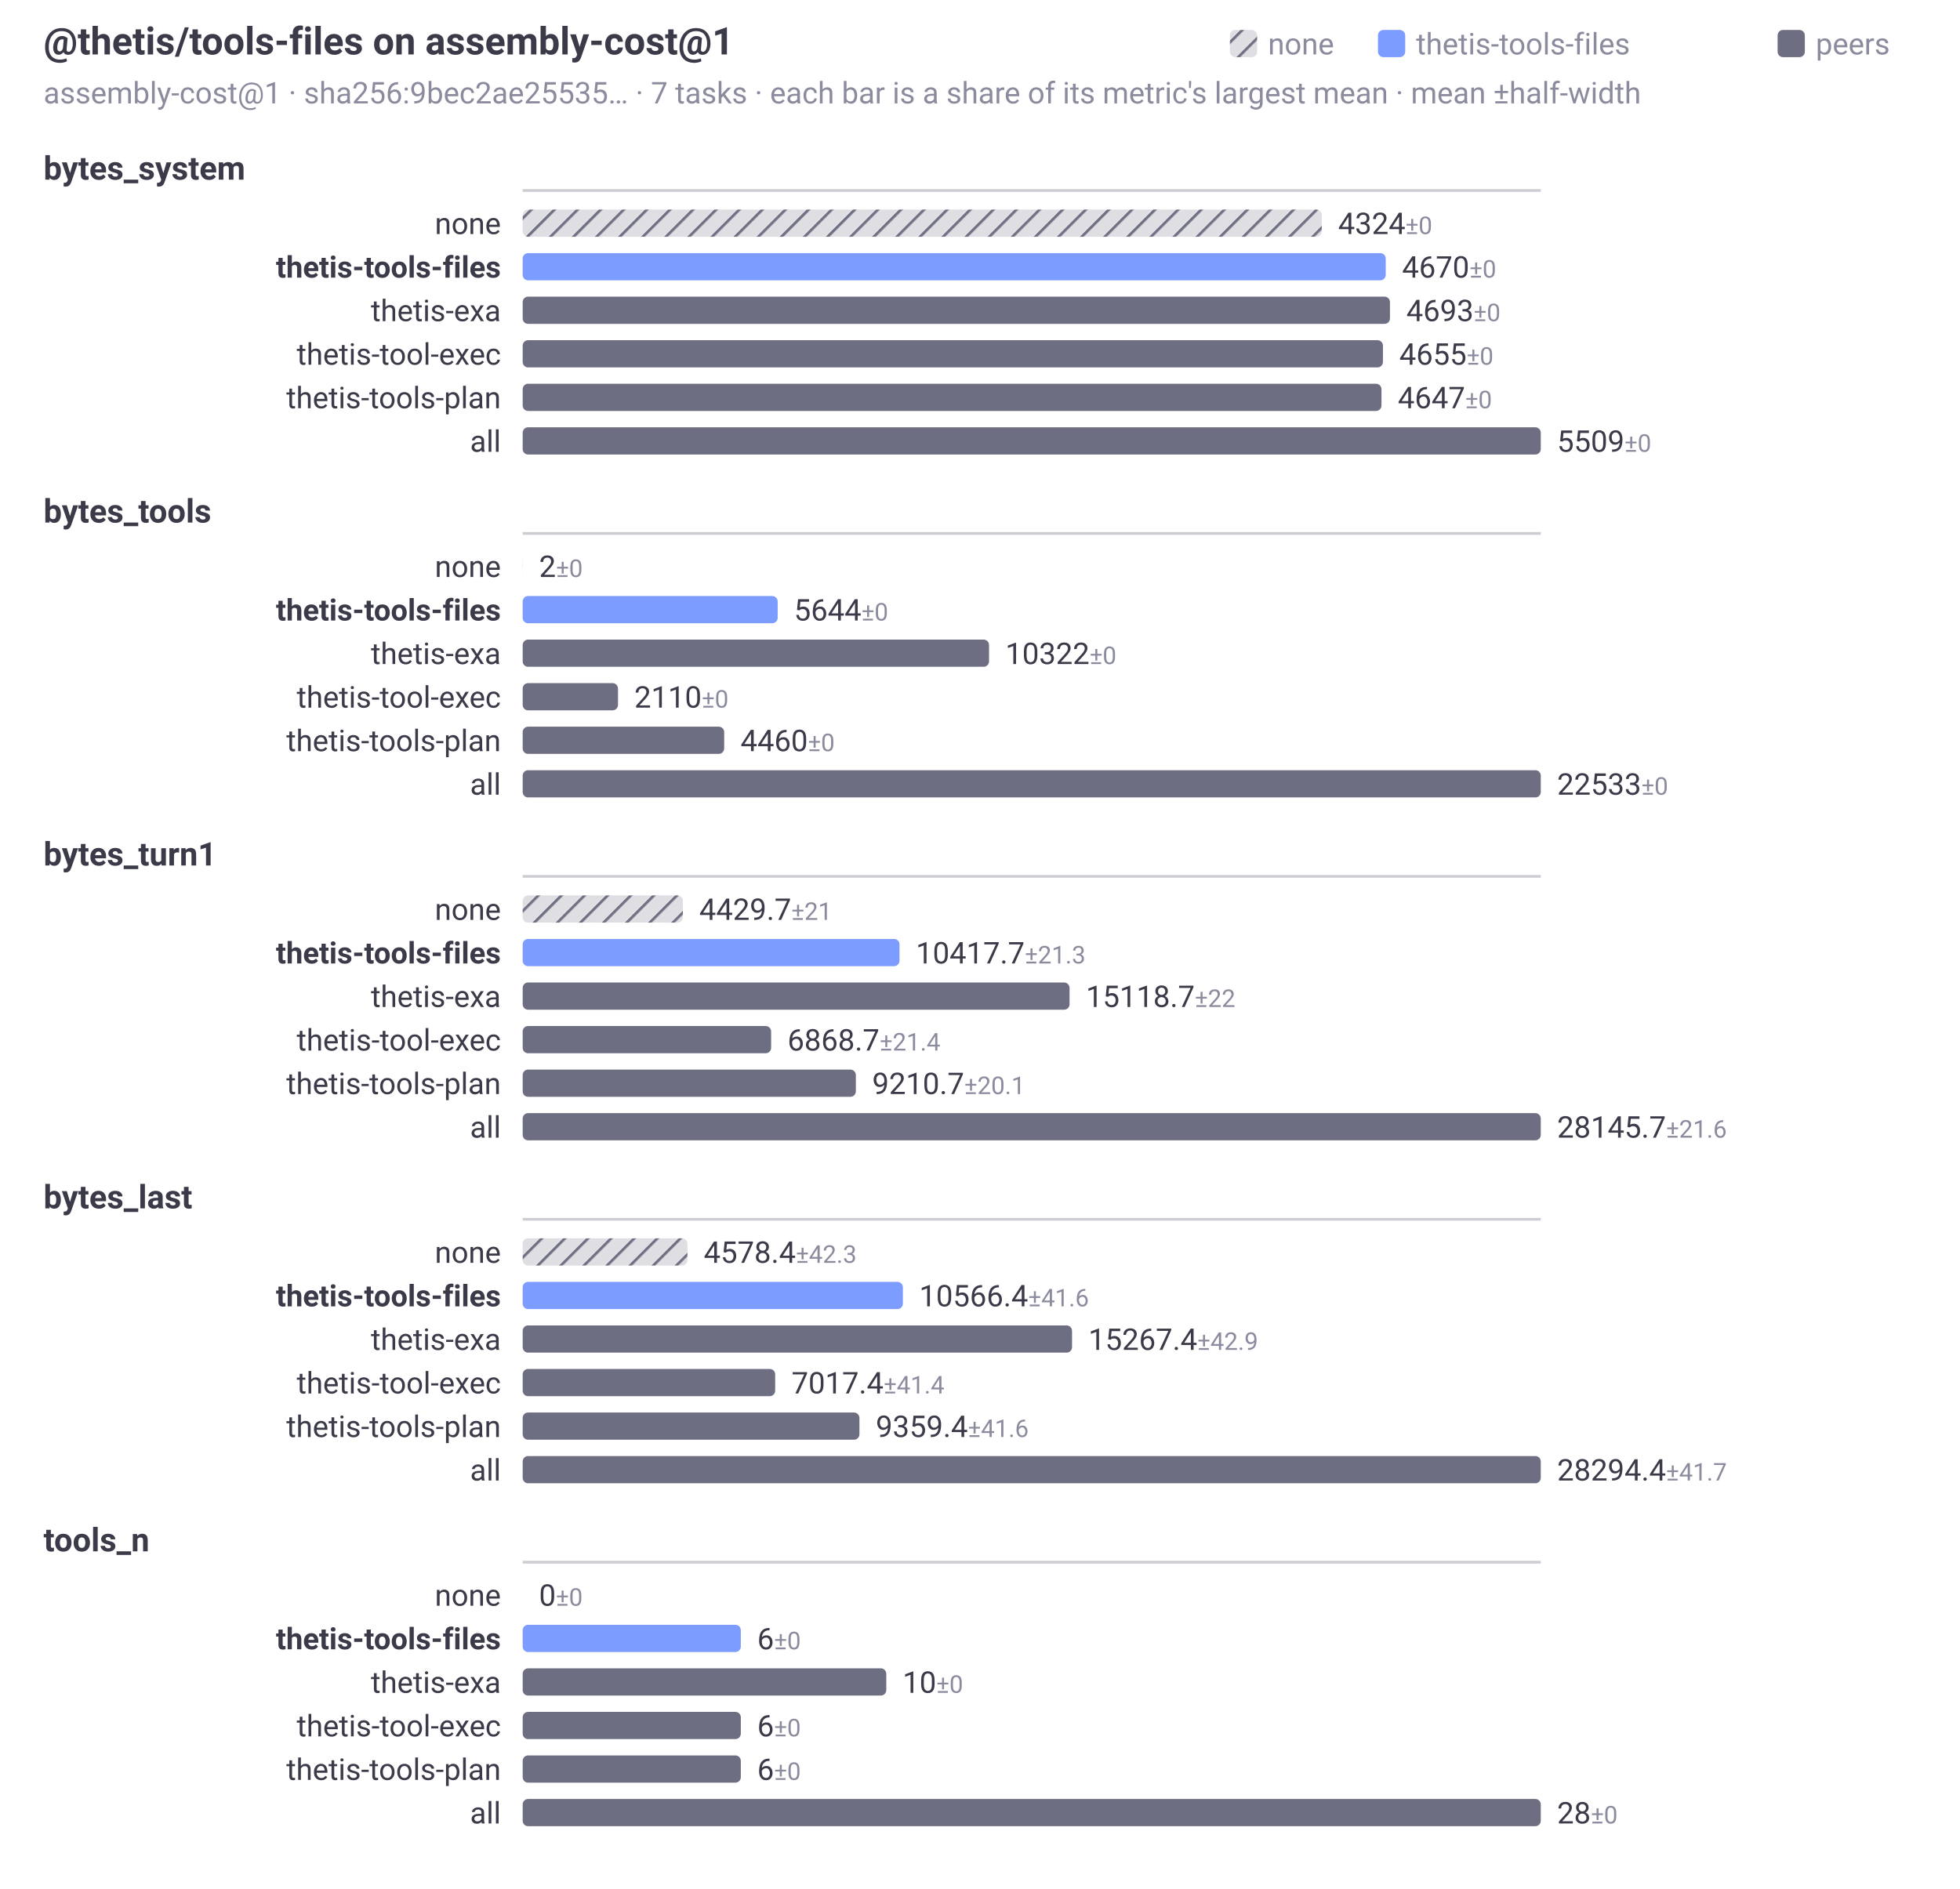
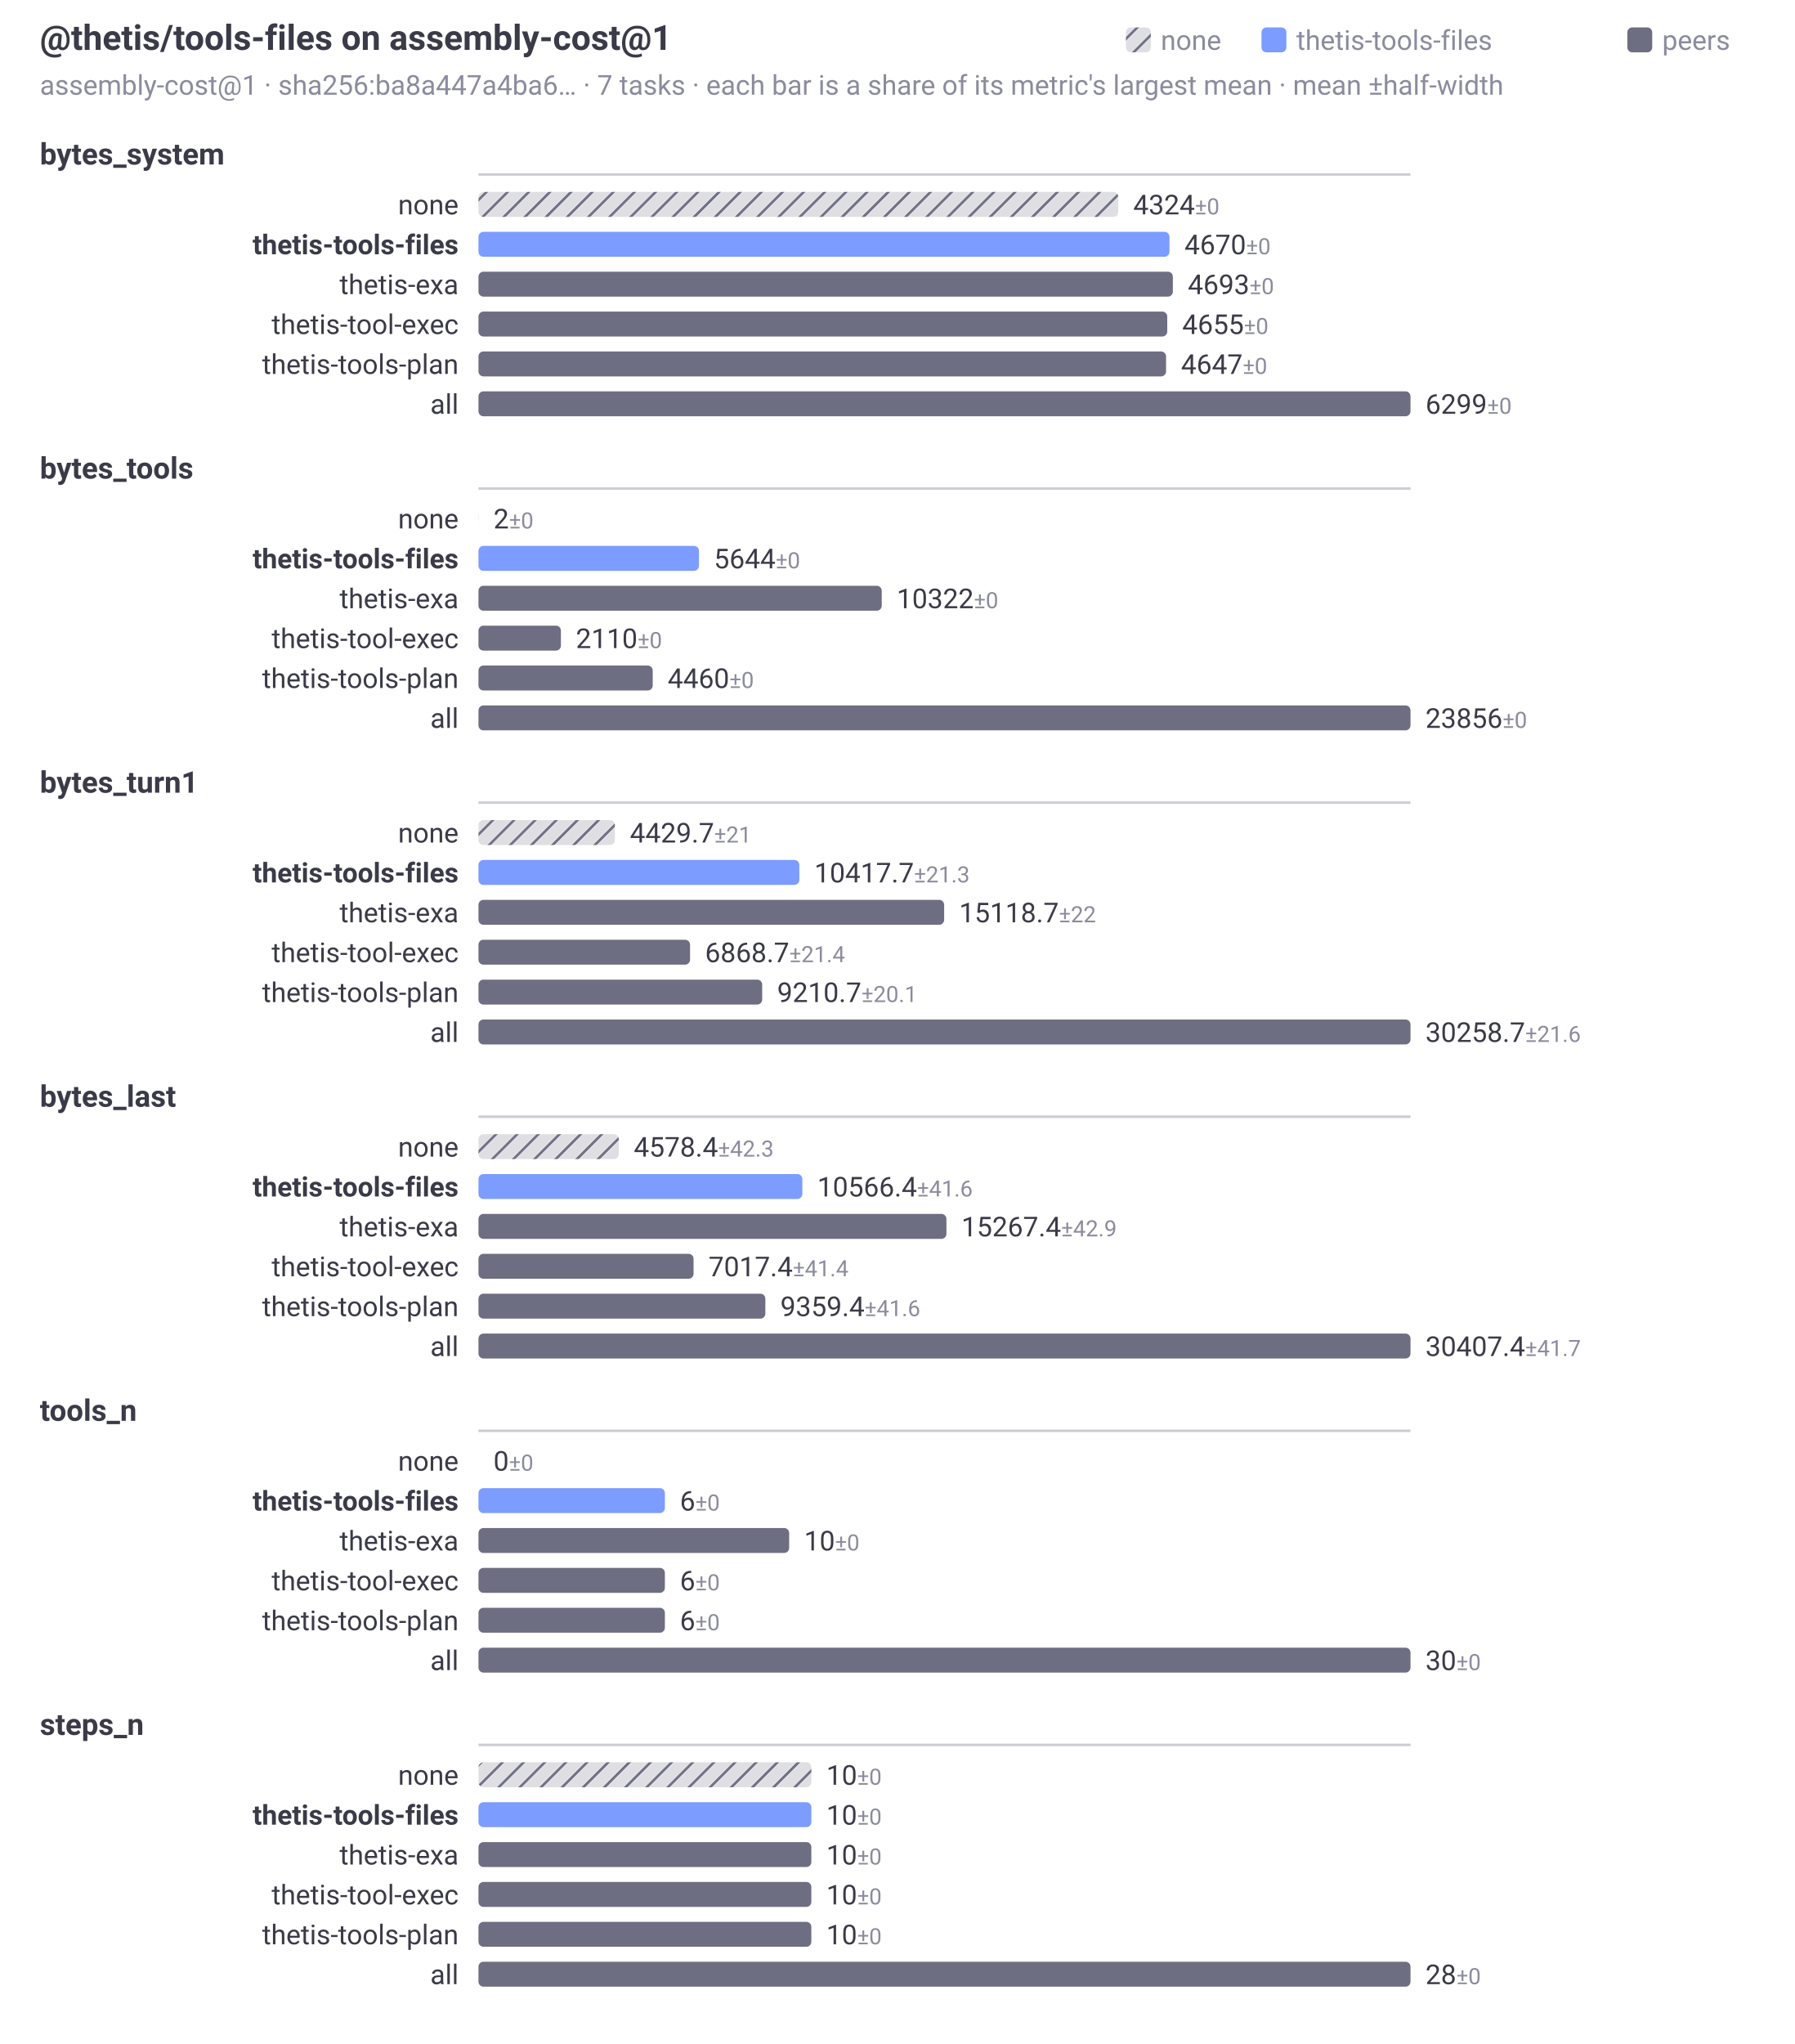
- <svg xmlns="http://www.w3.org/2000/svg" width="720" height="694" viewBox="0 0 720 694" role="img" aria-labelledby="t d" font-family="system-ui, -apple-system, Segoe UI, Roboto, sans-serif">
+ <svg xmlns="http://www.w3.org/2000/svg" width="720" height="820" viewBox="0 0 720 820" role="img" aria-labelledby="t d" font-family="system-ui, -apple-system, Segoe UI, Roboto, sans-serif">
  <style>.t{fill:#3a3a48}.f{fill:#8b8b9e}@media (prefers-color-scheme:dark){.t{fill:#d2d2dc}.f{fill:#9a9aae}}</style>
  <defs>
    <pattern id="hatch" width="6" height="6" patternUnits="userSpaceOnUse" patternTransform="rotate(45)">
      <rect width="6" height="6" fill="#6e6e82" fill-opacity="0.22" />
      <line x1="0" y1="0" x2="0" y2="6" stroke="#6e6e82" stroke-width="2" />
    </pattern>
  </defs>
  <text class="t" x="16" y="20" font-size="14" font-weight="600">@thetis/tools-files on assembly-cost@1</text>
-   <text class="f" x="16" y="38" font-size="11">assembly-cost@1 · sha256:9bec2ae25535… · 7 tasks · each bar is a share of its metric's largest mean · mean ±half-width</text>
+   <text class="f" x="16" y="38" font-size="11">assembly-cost@1 · sha256:ba8a447a4ba6… · 7 tasks · each bar is a share of its metric's largest mean · mean ±half-width</text>
  <rect x="653" y="11" width="10" height="10" rx="2" fill="#6e6e82" />
  <text class="f" x="667" y="20" font-size="11">peers</text>
  <rect x="506.2" y="11" width="10" height="10" rx="2" fill="#7c9cff" />
  <text class="f" x="520.2" y="20" font-size="11">thetis-tools-files</text>
  <rect x="451.8" y="11" width="10" height="10" rx="2" fill="url(#hatch)" />
  <text class="f" x="465.8" y="20" font-size="11">none</text>
  <text class="t" x="16" y="66" font-size="12" font-weight="600">bytes_system</text>
  <line x1="192" y1="70" x2="566" y2="70" stroke="#6e6e82" stroke-opacity="0.35" stroke-width="1" />
  <text class="t" x="184" y="86" font-size="11" text-anchor="end">none</text>
-   <rect x="192" y="77" width="293.55" height="10" rx="2" fill="url(#hatch)" />
-   <text class="t" x="491.55" y="86" font-size="11">4324<tspan class="f" font-size="9"> ±0</tspan>
+   <rect x="192" y="77" width="256.74" height="10" rx="2" fill="url(#hatch)" />
+   <text class="t" x="454.74" y="86" font-size="11">4324<tspan class="f" font-size="9"> ±0</tspan>
  </text>
  <text class="t" x="184" y="102" font-size="11" text-anchor="end" font-weight="600">thetis-tools-files</text>
-   <rect x="192" y="93" width="317.04" height="10" rx="2" fill="#7c9cff" />
-   <text class="t" x="515.04" y="102" font-size="11">4670<tspan class="f" font-size="9"> ±0</tspan>
+   <rect x="192" y="93" width="277.28" height="10" rx="2" fill="#7c9cff" />
+   <text class="t" x="475.28" y="102" font-size="11">4670<tspan class="f" font-size="9"> ±0</tspan>
  </text>
  <text class="t" x="184" y="118" font-size="11" text-anchor="end">thetis-exa</text>
-   <rect x="192" y="109" width="318.6" height="10" rx="2" fill="#6e6e82" />
-   <text class="t" x="516.6" y="118" font-size="11">4693<tspan class="f" font-size="9"> ±0</tspan>
+   <rect x="192" y="109" width="278.64" height="10" rx="2" fill="#6e6e82" />
+   <text class="t" x="476.64" y="118" font-size="11">4693<tspan class="f" font-size="9"> ±0</tspan>
  </text>
  <text class="t" x="184" y="134" font-size="11" text-anchor="end">thetis-tool-exec</text>
-   <rect x="192" y="125" width="316.02" height="10" rx="2" fill="#6e6e82" />
-   <text class="t" x="514.02" y="134" font-size="11">4655<tspan class="f" font-size="9"> ±0</tspan>
+   <rect x="192" y="125" width="276.39" height="10" rx="2" fill="#6e6e82" />
+   <text class="t" x="474.39" y="134" font-size="11">4655<tspan class="f" font-size="9"> ±0</tspan>
  </text>
  <text class="t" x="184" y="150" font-size="11" text-anchor="end">thetis-tools-plan</text>
-   <rect x="192" y="141" width="315.48" height="10" rx="2" fill="#6e6e82" />
-   <text class="t" x="513.48" y="150" font-size="11">4647<tspan class="f" font-size="9"> ±0</tspan>
+   <rect x="192" y="141" width="275.91" height="10" rx="2" fill="#6e6e82" />
+   <text class="t" x="473.91" y="150" font-size="11">4647<tspan class="f" font-size="9"> ±0</tspan>
  </text>
  <text class="t" x="184" y="166" font-size="11" text-anchor="end">all</text>
  <rect x="192" y="157" width="374" height="10" rx="2" fill="#6e6e82" />
-   <text class="t" x="572" y="166" font-size="11">5509<tspan class="f" font-size="9"> ±0</tspan>
+   <text class="t" x="572" y="166" font-size="11">6299<tspan class="f" font-size="9"> ±0</tspan>
  </text>
  <text class="t" x="16" y="192" font-size="12" font-weight="600">bytes_tools</text>
  <line x1="192" y1="196" x2="566" y2="196" stroke="#6e6e82" stroke-opacity="0.35" stroke-width="1" />
  <text class="t" x="184" y="212" font-size="11" text-anchor="end">none</text>
  <rect x="192" y="203" width="0.03" height="10" rx="2" fill="url(#hatch)" />
  <text class="t" x="198.03" y="212" font-size="11">2<tspan class="f" font-size="9"> ±0</tspan>
  </text>
  <text class="t" x="184" y="228" font-size="11" text-anchor="end" font-weight="600">thetis-tools-files</text>
-   <rect x="192" y="219" width="93.68" height="10" rx="2" fill="#7c9cff" />
-   <text class="t" x="291.68" y="228" font-size="11">5644<tspan class="f" font-size="9"> ±0</tspan>
+   <rect x="192" y="219" width="88.48" height="10" rx="2" fill="#7c9cff" />
+   <text class="t" x="286.48" y="228" font-size="11">5644<tspan class="f" font-size="9"> ±0</tspan>
  </text>
  <text class="t" x="184" y="244" font-size="11" text-anchor="end">thetis-exa</text>
-   <rect x="192" y="235" width="171.32" height="10" rx="2" fill="#6e6e82" />
-   <text class="t" x="369.32" y="244" font-size="11">10322<tspan class="f" font-size="9"> ±0</tspan>
+   <rect x="192" y="235" width="161.82" height="10" rx="2" fill="#6e6e82" />
+   <text class="t" x="359.82" y="244" font-size="11">10322<tspan class="f" font-size="9"> ±0</tspan>
  </text>
  <text class="t" x="184" y="260" font-size="11" text-anchor="end">thetis-tool-exec</text>
-   <rect x="192" y="251" width="35.02" height="10" rx="2" fill="#6e6e82" />
-   <text class="t" x="233.02" y="260" font-size="11">2110<tspan class="f" font-size="9"> ±0</tspan>
+   <rect x="192" y="251" width="33.08" height="10" rx="2" fill="#6e6e82" />
+   <text class="t" x="231.08" y="260" font-size="11">2110<tspan class="f" font-size="9"> ±0</tspan>
  </text>
  <text class="t" x="184" y="276" font-size="11" text-anchor="end">thetis-tools-plan</text>
-   <rect x="192" y="267" width="74.03" height="10" rx="2" fill="#6e6e82" />
-   <text class="t" x="272.03" y="276" font-size="11">4460<tspan class="f" font-size="9"> ±0</tspan>
+   <rect x="192" y="267" width="69.92" height="10" rx="2" fill="#6e6e82" />
+   <text class="t" x="267.92" y="276" font-size="11">4460<tspan class="f" font-size="9"> ±0</tspan>
  </text>
  <text class="t" x="184" y="292" font-size="11" text-anchor="end">all</text>
  <rect x="192" y="283" width="374" height="10" rx="2" fill="#6e6e82" />
-   <text class="t" x="572" y="292" font-size="11">22533<tspan class="f" font-size="9"> ±0</tspan>
+   <text class="t" x="572" y="292" font-size="11">23856<tspan class="f" font-size="9"> ±0</tspan>
  </text>
  <text class="t" x="16" y="318" font-size="12" font-weight="600">bytes_turn1</text>
  <line x1="192" y1="322" x2="566" y2="322" stroke="#6e6e82" stroke-opacity="0.35" stroke-width="1" />
  <text class="t" x="184" y="338" font-size="11" text-anchor="end">none</text>
-   <rect x="192" y="329" width="58.86" height="10" rx="2" fill="url(#hatch)" />
-   <text class="t" x="256.86" y="338" font-size="11">4429.7<tspan class="f" font-size="9"> ±21</tspan>
+   <rect x="192" y="329" width="54.75" height="10" rx="2" fill="url(#hatch)" />
+   <text class="t" x="252.75" y="338" font-size="11">4429.7<tspan class="f" font-size="9"> ±21</tspan>
  </text>
  <text class="t" x="184" y="354" font-size="11" text-anchor="end" font-weight="600">thetis-tools-files</text>
-   <rect x="192" y="345" width="138.43" height="10" rx="2" fill="#7c9cff" />
-   <text class="t" x="336.43" y="354" font-size="11">10417.7<tspan class="f" font-size="9"> ±21.3</tspan>
+   <rect x="192" y="345" width="128.76" height="10" rx="2" fill="#7c9cff" />
+   <text class="t" x="326.76" y="354" font-size="11">10417.7<tspan class="f" font-size="9"> ±21.3</tspan>
  </text>
  <text class="t" x="184" y="370" font-size="11" text-anchor="end">thetis-exa</text>
-   <rect x="192" y="361" width="200.9" height="10" rx="2" fill="#6e6e82" />
-   <text class="t" x="398.9" y="370" font-size="11">15118.7<tspan class="f" font-size="9"> ±22</tspan>
+   <rect x="192" y="361" width="186.87" height="10" rx="2" fill="#6e6e82" />
+   <text class="t" x="384.87" y="370" font-size="11">15118.7<tspan class="f" font-size="9"> ±22</tspan>
  </text>
  <text class="t" x="184" y="386" font-size="11" text-anchor="end">thetis-tool-exec</text>
-   <rect x="192" y="377" width="91.27" height="10" rx="2" fill="#6e6e82" />
-   <text class="t" x="289.27" y="386" font-size="11">6868.7<tspan class="f" font-size="9"> ±21.4</tspan>
+   <rect x="192" y="377" width="84.9" height="10" rx="2" fill="#6e6e82" />
+   <text class="t" x="282.9" y="386" font-size="11">6868.7<tspan class="f" font-size="9"> ±21.4</tspan>
  </text>
  <text class="t" x="184" y="402" font-size="11" text-anchor="end">thetis-tools-plan</text>
-   <rect x="192" y="393" width="122.39" height="10" rx="2" fill="#6e6e82" />
-   <text class="t" x="320.39" y="402" font-size="11">9210.7<tspan class="f" font-size="9"> ±20.1</tspan>
+   <rect x="192" y="393" width="113.85" height="10" rx="2" fill="#6e6e82" />
+   <text class="t" x="311.85" y="402" font-size="11">9210.7<tspan class="f" font-size="9"> ±20.1</tspan>
  </text>
  <text class="t" x="184" y="418" font-size="11" text-anchor="end">all</text>
  <rect x="192" y="409" width="374" height="10" rx="2" fill="#6e6e82" />
-   <text class="t" x="572" y="418" font-size="11">28145.7<tspan class="f" font-size="9"> ±21.6</tspan>
+   <text class="t" x="572" y="418" font-size="11">30258.7<tspan class="f" font-size="9"> ±21.6</tspan>
  </text>
  <text class="t" x="16" y="444" font-size="12" font-weight="600">bytes_last</text>
  <line x1="192" y1="448" x2="566" y2="448" stroke="#6e6e82" stroke-opacity="0.35" stroke-width="1" />
  <text class="t" x="184" y="464" font-size="11" text-anchor="end">none</text>
-   <rect x="192" y="455" width="60.52" height="10" rx="2" fill="url(#hatch)" />
-   <text class="t" x="258.52" y="464" font-size="11">4578.4<tspan class="f" font-size="9"> ±42.3</tspan>
+   <rect x="192" y="455" width="56.31" height="10" rx="2" fill="url(#hatch)" />
+   <text class="t" x="254.31" y="464" font-size="11">4578.4<tspan class="f" font-size="9"> ±42.3</tspan>
  </text>
  <text class="t" x="184" y="480" font-size="11" text-anchor="end" font-weight="600">thetis-tools-files</text>
-   <rect x="192" y="471" width="139.67" height="10" rx="2" fill="#7c9cff" />
-   <text class="t" x="337.67" y="480" font-size="11">10566.4<tspan class="f" font-size="9"> ±41.6</tspan>
+   <rect x="192" y="471" width="129.96" height="10" rx="2" fill="#7c9cff" />
+   <text class="t" x="327.96" y="480" font-size="11">10566.4<tspan class="f" font-size="9"> ±41.6</tspan>
  </text>
  <text class="t" x="184" y="496" font-size="11" text-anchor="end">thetis-exa</text>
-   <rect x="192" y="487" width="201.81" height="10" rx="2" fill="#6e6e82" />
-   <text class="t" x="399.81" y="496" font-size="11">15267.4<tspan class="f" font-size="9"> ±42.9</tspan>
+   <rect x="192" y="487" width="187.78" height="10" rx="2" fill="#6e6e82" />
+   <text class="t" x="385.78" y="496" font-size="11">15267.4<tspan class="f" font-size="9"> ±42.9</tspan>
  </text>
  <text class="t" x="184" y="512" font-size="11" text-anchor="end">thetis-tool-exec</text>
-   <rect x="192" y="503" width="92.76" height="10" rx="2" fill="#6e6e82" />
-   <text class="t" x="290.76" y="512" font-size="11">7017.4<tspan class="f" font-size="9"> ±41.4</tspan>
+   <rect x="192" y="503" width="86.31" height="10" rx="2" fill="#6e6e82" />
+   <text class="t" x="284.31" y="512" font-size="11">7017.4<tspan class="f" font-size="9"> ±41.4</tspan>
  </text>
  <text class="t" x="184" y="528" font-size="11" text-anchor="end">thetis-tools-plan</text>
-   <rect x="192" y="519" width="123.71" height="10" rx="2" fill="#6e6e82" />
-   <text class="t" x="321.71" y="528" font-size="11">9359.4<tspan class="f" font-size="9"> ±41.6</tspan>
+   <rect x="192" y="519" width="115.12" height="10" rx="2" fill="#6e6e82" />
+   <text class="t" x="313.12" y="528" font-size="11">9359.4<tspan class="f" font-size="9"> ±41.6</tspan>
  </text>
  <text class="t" x="184" y="544" font-size="11" text-anchor="end">all</text>
  <rect x="192" y="535" width="374" height="10" rx="2" fill="#6e6e82" />
-   <text class="t" x="572" y="544" font-size="11">28294.4<tspan class="f" font-size="9"> ±41.7</tspan>
+   <text class="t" x="572" y="544" font-size="11">30407.4<tspan class="f" font-size="9"> ±41.7</tspan>
  </text>
  <text class="t" x="16" y="570" font-size="12" font-weight="600">tools_n</text>
  <line x1="192" y1="574" x2="566" y2="574" stroke="#6e6e82" stroke-opacity="0.35" stroke-width="1" />
  <text class="t" x="184" y="590" font-size="11" text-anchor="end">none</text>
  <rect x="192" y="581" width="0" height="10" rx="2" fill="url(#hatch)" />
  <text class="t" x="198" y="590" font-size="11">0<tspan class="f" font-size="9"> ±0</tspan>
  </text>
  <text class="t" x="184" y="606" font-size="11" text-anchor="end" font-weight="600">thetis-tools-files</text>
-   <rect x="192" y="597" width="80.14" height="10" rx="2" fill="#7c9cff" />
-   <text class="t" x="278.14" y="606" font-size="11">6<tspan class="f" font-size="9"> ±0</tspan>
+   <rect x="192" y="597" width="74.8" height="10" rx="2" fill="#7c9cff" />
+   <text class="t" x="272.8" y="606" font-size="11">6<tspan class="f" font-size="9"> ±0</tspan>
  </text>
  <text class="t" x="184" y="622" font-size="11" text-anchor="end">thetis-exa</text>
-   <rect x="192" y="613" width="133.57" height="10" rx="2" fill="#6e6e82" />
-   <text class="t" x="331.57" y="622" font-size="11">10<tspan class="f" font-size="9"> ±0</tspan>
+   <rect x="192" y="613" width="124.67" height="10" rx="2" fill="#6e6e82" />
+   <text class="t" x="322.67" y="622" font-size="11">10<tspan class="f" font-size="9"> ±0</tspan>
  </text>
  <text class="t" x="184" y="638" font-size="11" text-anchor="end">thetis-tool-exec</text>
-   <rect x="192" y="629" width="80.14" height="10" rx="2" fill="#6e6e82" />
-   <text class="t" x="278.14" y="638" font-size="11">6<tspan class="f" font-size="9"> ±0</tspan>
+   <rect x="192" y="629" width="74.8" height="10" rx="2" fill="#6e6e82" />
+   <text class="t" x="272.8" y="638" font-size="11">6<tspan class="f" font-size="9"> ±0</tspan>
  </text>
  <text class="t" x="184" y="654" font-size="11" text-anchor="end">thetis-tools-plan</text>
-   <rect x="192" y="645" width="80.14" height="10" rx="2" fill="#6e6e82" />
-   <text class="t" x="278.14" y="654" font-size="11">6<tspan class="f" font-size="9"> ±0</tspan>
+   <rect x="192" y="645" width="74.8" height="10" rx="2" fill="#6e6e82" />
+   <text class="t" x="272.8" y="654" font-size="11">6<tspan class="f" font-size="9"> ±0</tspan>
  </text>
  <text class="t" x="184" y="670" font-size="11" text-anchor="end">all</text>
  <rect x="192" y="661" width="374" height="10" rx="2" fill="#6e6e82" />
-   <text class="t" x="572" y="670" font-size="11">28<tspan class="f" font-size="9"> ±0</tspan>
+   <text class="t" x="572" y="670" font-size="11">30<tspan class="f" font-size="9"> ±0</tspan>
+   </text>
+   <text class="t" x="16" y="696" font-size="12" font-weight="600">steps_n</text>
+   <line x1="192" y1="700" x2="566" y2="700" stroke="#6e6e82" stroke-opacity="0.35" stroke-width="1" />
+   <text class="t" x="184" y="716" font-size="11" text-anchor="end">none</text>
+   <rect x="192" y="707" width="133.57" height="10" rx="2" fill="url(#hatch)" />
+   <text class="t" x="331.57" y="716" font-size="11">10<tspan class="f" font-size="9"> ±0</tspan>
+   </text>
+   <text class="t" x="184" y="732" font-size="11" text-anchor="end" font-weight="600">thetis-tools-files</text>
+   <rect x="192" y="723" width="133.57" height="10" rx="2" fill="#7c9cff" />
+   <text class="t" x="331.57" y="732" font-size="11">10<tspan class="f" font-size="9"> ±0</tspan>
+   </text>
+   <text class="t" x="184" y="748" font-size="11" text-anchor="end">thetis-exa</text>
+   <rect x="192" y="739" width="133.57" height="10" rx="2" fill="#6e6e82" />
+   <text class="t" x="331.57" y="748" font-size="11">10<tspan class="f" font-size="9"> ±0</tspan>
+   </text>
+   <text class="t" x="184" y="764" font-size="11" text-anchor="end">thetis-tool-exec</text>
+   <rect x="192" y="755" width="133.57" height="10" rx="2" fill="#6e6e82" />
+   <text class="t" x="331.57" y="764" font-size="11">10<tspan class="f" font-size="9"> ±0</tspan>
+   </text>
+   <text class="t" x="184" y="780" font-size="11" text-anchor="end">thetis-tools-plan</text>
+   <rect x="192" y="771" width="133.57" height="10" rx="2" fill="#6e6e82" />
+   <text class="t" x="331.57" y="780" font-size="11">10<tspan class="f" font-size="9"> ±0</tspan>
+   </text>
+   <text class="t" x="184" y="796" font-size="11" text-anchor="end">all</text>
+   <rect x="192" y="787" width="374" height="10" rx="2" fill="#6e6e82" />
+   <text class="t" x="572" y="796" font-size="11">28<tspan class="f" font-size="9"> ±0</tspan>
  </text>
</svg>
